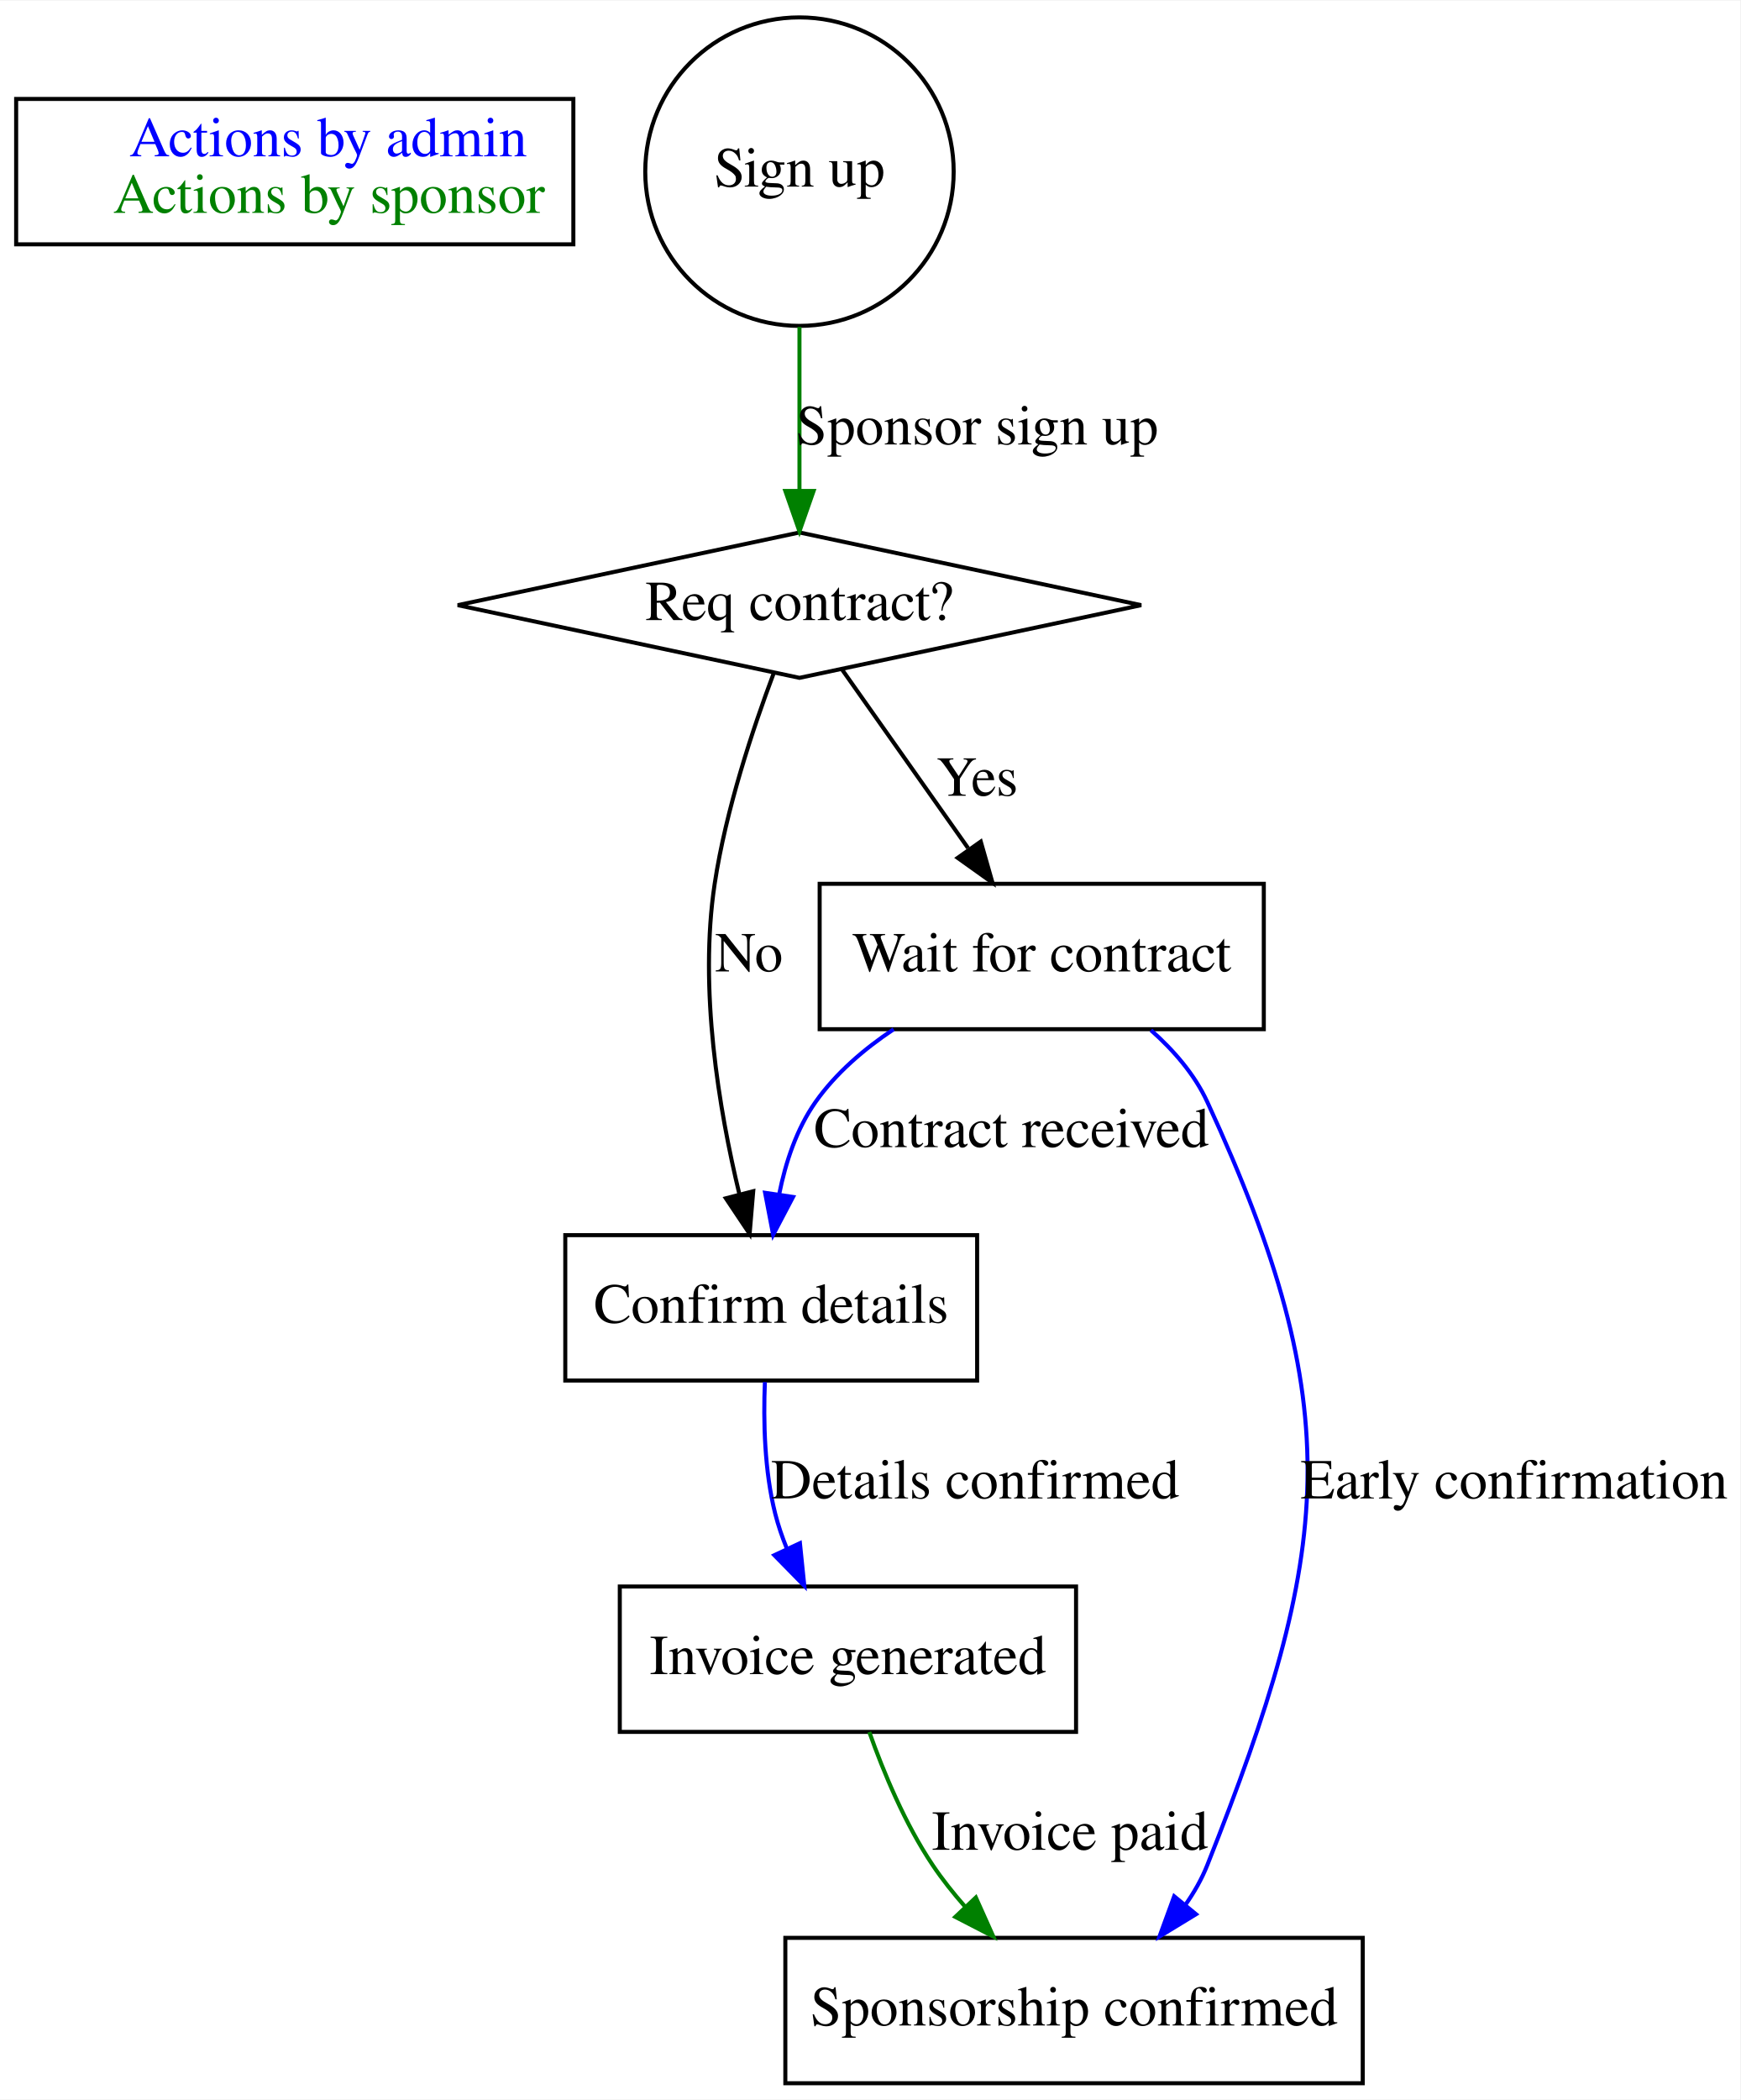
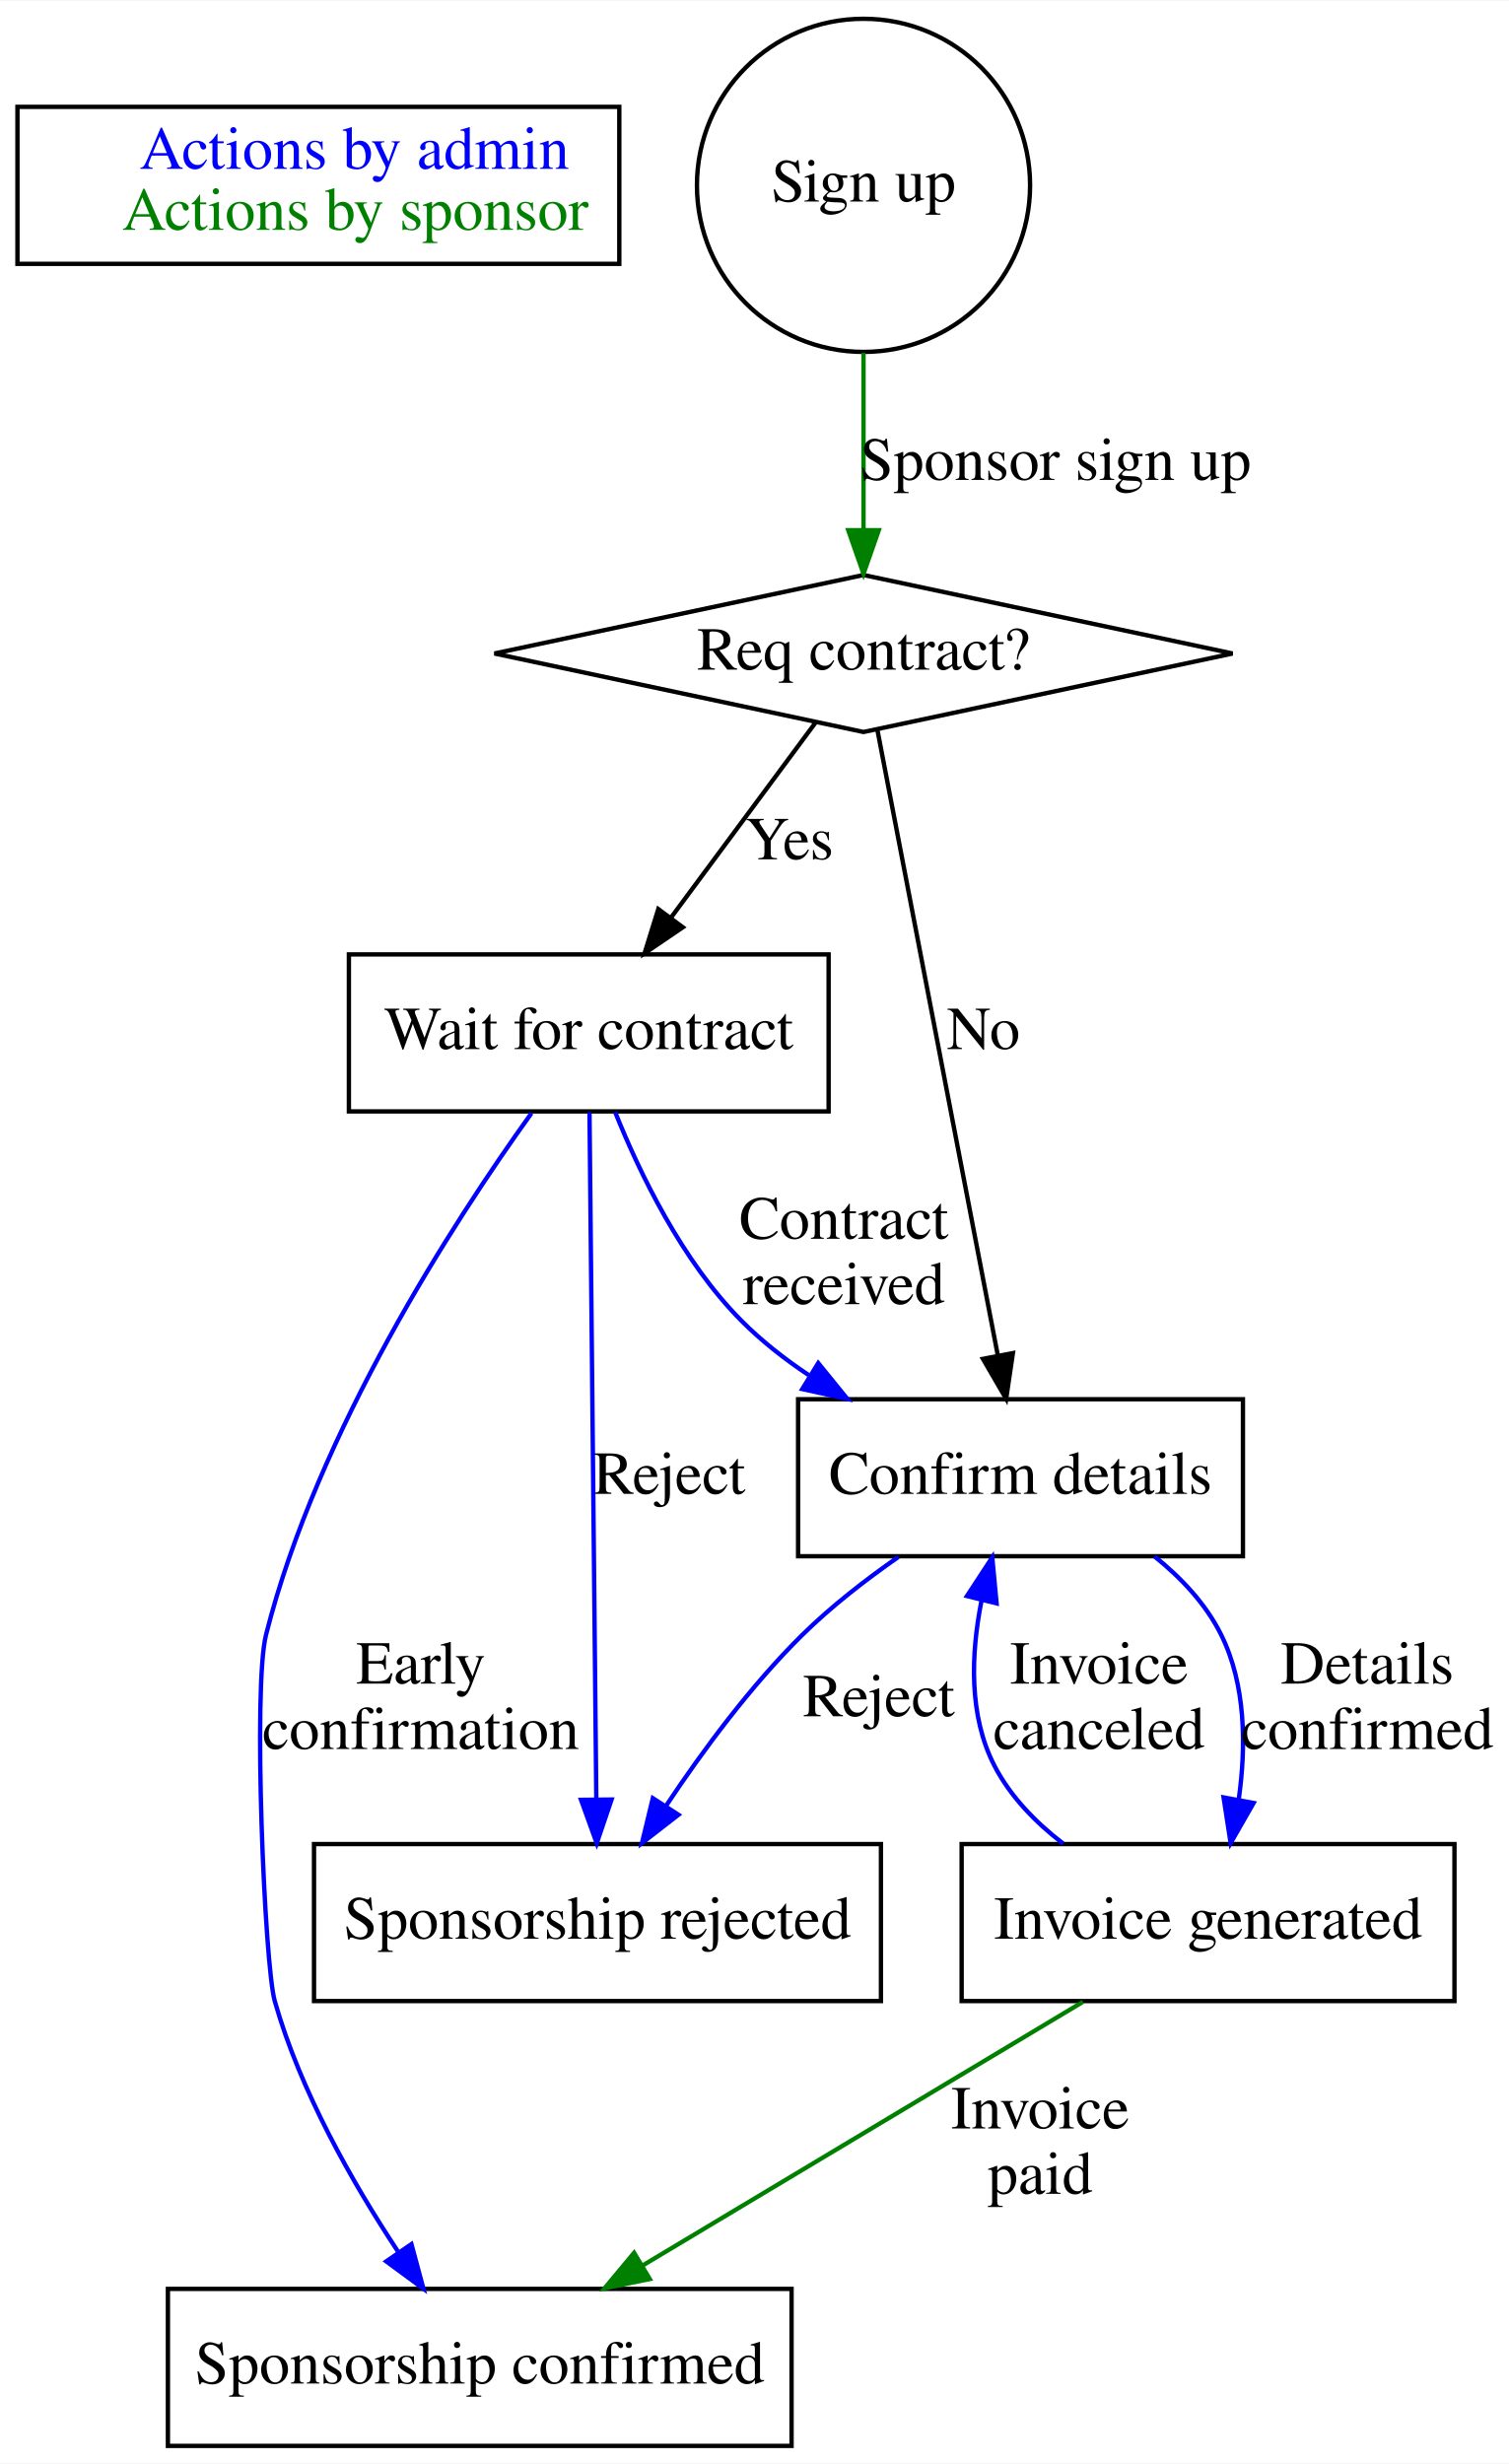
- <svg xmlns="http://www.w3.org/2000/svg" width="431pt" height="520pt" viewBox="0.00 0.00 431.00 519.69">
-   <g id="graph0" class="graph" transform="scale(1 1) rotate(0) translate(4 515.693)">
-     <polygon fill="white" stroke="none" points="-4,4 -4,-515.693 427,-515.693 427,4 -4,4" />
+ <svg xmlns="http://www.w3.org/2000/svg" width="346pt" height="565pt" viewBox="0.00 0.00 346.00 564.69">
+   <g id="graph0" class="graph" transform="scale(1 1) rotate(0) translate(4 560.693)">
+     <polygon fill="white" stroke="none" points="-4,4 -4,-560.693 342,-560.693 342,4 -4,4" />
    <g id="node1" class="node">
-       <polygon fill="none" stroke="black" points="138,-491.347 0,-491.347 0,-455.347 138,-455.347 138,-491.347" />
-       <text text-anchor="start" x="12" y="-477.147" font-family="Times,serif" font-size="14.00">    </text>
-       <text text-anchor="start" x="28" y="-477.147" font-family="Times,serif" font-size="14.00" fill="blue">Actions by admin</text>
-       <text text-anchor="start" x="8" y="-463.147" font-family="Times,serif" font-size="14.00">    </text>
-       <text text-anchor="start" x="24" y="-463.147" font-family="Times,serif" font-size="14.00" fill="green">Actions by sponsor</text>
+       <polygon fill="none" stroke="black" points="138,-536.347 0,-536.347 0,-500.347 138,-500.347 138,-536.347" />
+       <text text-anchor="start" x="12" y="-522.147" font-family="Times,serif" font-size="14.00">    </text>
+       <text text-anchor="start" x="28" y="-522.147" font-family="Times,serif" font-size="14.00" fill="blue">Actions by admin</text>
+       <text text-anchor="start" x="8" y="-508.147" font-family="Times,serif" font-size="14.00">    </text>
+       <text text-anchor="start" x="24" y="-508.147" font-family="Times,serif" font-size="14.00" fill="green">Actions by sponsor</text>
    </g>
    <g id="node2" class="node">
-       <ellipse fill="none" stroke="black" cx="194" cy="-473.347" rx="38.194" ry="38.194" />
-       <text text-anchor="middle" x="194" y="-469.647" font-family="Times,serif" font-size="14.00">Sign up</text>
+       <ellipse fill="none" stroke="black" cx="194" cy="-518.347" rx="38.194" ry="38.194" />
+       <text text-anchor="middle" x="194" y="-514.647" font-family="Times,serif" font-size="14.00">Sign up</text>
    </g>
    <g id="node3" class="node">
-       <polygon fill="none" stroke="black" points="194,-384 109.375,-366 194,-348 278.625,-366 194,-384" />
-       <text text-anchor="middle" x="194" y="-362.3" font-family="Times,serif" font-size="14.00">Req contract?</text>
+       <polygon fill="none" stroke="black" points="194,-429 109.375,-411 194,-393 278.625,-411 194,-429" />
+       <text text-anchor="middle" x="194" y="-407.3" font-family="Times,serif" font-size="14.00">Req contract?</text>
    </g>
    <g id="edge1" class="edge">
-       <path fill="none" stroke="green" d="M194,-434.909C194,-421.552 194,-406.766 194,-394.41" />
-       <polygon fill="green" stroke="green" points="197.5,-394.274 194,-384.274 190.5,-394.274 197.5,-394.274" />
-       <text text-anchor="middle" x="238" y="-405.8" font-family="Times,serif" font-size="14.00">Sponsor sign up</text>
+       <path fill="none" stroke="green" d="M194,-479.909C194,-466.552 194,-451.766 194,-439.41" />
+       <polygon fill="green" stroke="green" points="197.5,-439.274 194,-429.274 190.5,-439.274 197.5,-439.274" />
+       <text text-anchor="middle" x="238" y="-450.8" font-family="Times,serif" font-size="14.00">Sponsor sign up</text>
    </g>
    <g id="node4" class="node">
-       <polygon fill="none" stroke="black" points="238,-210 136,-210 136,-174 238,-174 238,-210" />
-       <text text-anchor="middle" x="187" y="-188.3" font-family="Times,serif" font-size="14.00">Confirm details</text>
+       <polygon fill="none" stroke="black" points="281,-240 179,-240 179,-204 281,-204 281,-240" />
+       <text text-anchor="middle" x="230" y="-218.3" font-family="Times,serif" font-size="14.00">Confirm details</text>
    </g>
    <g id="edge3" class="edge">
-       <path fill="none" stroke="black" d="M187.603,-349.105C182.5,-335.522 175.765,-315.326 173,-297 169.07,-270.956 174.044,-241.159 179.118,-220.154" />
-       <polygon fill="black" stroke="black" points="182.546,-220.879 181.657,-210.322 175.768,-219.129 182.546,-220.879" />
-       <text text-anchor="middle" x="181.5" y="-275.3" font-family="Times,serif" font-size="14.00">No</text>
+       <path fill="none" stroke="black" d="M197.195,-393.405C203.421,-361.063 217.231,-289.33 224.796,-250.033" />
+       <polygon fill="black" stroke="black" points="228.255,-250.579 226.709,-240.097 221.381,-249.255 228.255,-250.579" />
+       <text text-anchor="middle" x="221.5" y="-320.3" font-family="Times,serif" font-size="14.00">No</text>
    </g>
    <g id="node6" class="node">
-       <polygon fill="none" stroke="black" points="309,-297 199,-297 199,-261 309,-261 309,-297" />
-       <text text-anchor="middle" x="254" y="-275.3" font-family="Times,serif" font-size="14.00">Wait for contract</text>
+       <polygon fill="none" stroke="black" points="186,-342 76,-342 76,-306 186,-306 186,-342" />
+       <text text-anchor="middle" x="131" y="-320.3" font-family="Times,serif" font-size="14.00">Wait for contract</text>
    </g>
    <g id="edge2" class="edge">
-       <path fill="none" stroke="black" d="M204.451,-350.194C213.071,-337.983 225.503,-320.37 235.758,-305.843" />
-       <polygon fill="black" stroke="black" points="238.901,-307.46 241.808,-297.271 233.182,-303.423 238.901,-307.46" />
-       <text text-anchor="middle" x="238" y="-318.8" font-family="Times,serif" font-size="14.00">Yes</text>
+       <path fill="none" stroke="black" d="M183.026,-395.194C173.891,-382.868 160.675,-365.038 149.85,-350.432" />
+       <polygon fill="black" stroke="black" points="152.568,-348.221 143.801,-342.271 146.944,-352.389 152.568,-348.221" />
+       <text text-anchor="middle" x="177" y="-363.8" font-family="Times,serif" font-size="14.00">Yes</text>
    </g>
    <g id="node5" class="node">
-       <polygon fill="none" stroke="black" points="262.5,-123 149.5,-123 149.5,-87 262.5,-87 262.5,-123" />
-       <text text-anchor="middle" x="206" y="-101.3" font-family="Times,serif" font-size="14.00">Invoice generated</text>
+       <polygon fill="none" stroke="black" points="329.5,-138 216.5,-138 216.5,-102 329.5,-102 329.5,-138" />
+       <text text-anchor="middle" x="273" y="-116.3" font-family="Times,serif" font-size="14.00">Invoice generated</text>
    </g>
    <g id="edge4" class="edge">
-       <path fill="none" stroke="blue" d="M185.438,-173.619C185.036,-163.884 185.32,-151.606 188,-141 188.722,-138.143 189.711,-135.256 190.858,-132.429" />
-       <polygon fill="blue" stroke="blue" points="194.116,-133.724 195.199,-123.184 187.78,-130.748 194.116,-133.724" />
-       <text text-anchor="middle" x="237.5" y="-144.8" font-family="Times,serif" font-size="14.00">Details confirmed</text>
+       <path fill="none" stroke="blue" d="M260.749,-203.939C266.896,-199.002 272.524,-193.013 276,-186 281.704,-174.492 281.75,-160.385 280.038,-148.258" />
+       <polygon fill="blue" stroke="blue" points="283.443,-147.42 278.18,-138.225 276.56,-148.695 283.443,-147.42" />
+       <text text-anchor="middle" x="309.5" y="-174.8" font-family="Times,serif" font-size="14.00">Details</text>
+       <text text-anchor="middle" x="309.5" y="-159.8" font-family="Times,serif" font-size="14.00">confirmed</text>
+     </g>
+     <g id="node8" class="node">
+       <polygon fill="none" stroke="black" points="198,-138 68,-138 68,-102 198,-102 198,-138" />
+       <text text-anchor="middle" x="133" y="-116.3" font-family="Times,serif" font-size="14.00">Sponsorship rejected</text>
+     </g>
+     <g id="edge9" class="edge">
+       <path fill="none" stroke="blue" d="M201.986,-203.836C194.447,-198.583 186.568,-192.468 180,-186 168.183,-174.363 157.189,-159.486 148.81,-146.902" />
+       <polygon fill="blue" stroke="blue" points="151.566,-144.719 143.196,-138.223 145.689,-148.521 151.566,-144.719" />
+       <text text-anchor="middle" x="197.5" y="-167.3" font-family="Times,serif" font-size="14.00">Reject</text>
+     </g>
+     <g id="edge8" class="edge">
+       <path fill="none" stroke="blue" d="M239.784,-138.099C233.431,-142.981 227.636,-148.935 224,-156 218.104,-167.457 218.629,-181.558 221.034,-193.695" />
+       <polygon fill="blue" stroke="blue" points="217.719,-194.872 223.517,-203.739 224.515,-193.192 217.719,-194.872" />
+       <text text-anchor="middle" x="248" y="-174.8" font-family="Times,serif" font-size="14.00">Invoice</text>
+       <text text-anchor="middle" x="248" y="-159.8" font-family="Times,serif" font-size="14.00">canceled</text>
    </g>
    <g id="node7" class="node">
-       <polygon fill="none" stroke="black" points="333.5,-36 190.5,-36 190.5,-0 333.5,-0 333.5,-36" />
-       <text text-anchor="middle" x="262" y="-14.3" font-family="Times,serif" font-size="14.00">Sponsorship confirmed</text>
+       <polygon fill="none" stroke="black" points="177.5,-36 34.5,-36 34.5,-0 177.5,-0 177.5,-36" />
+       <text text-anchor="middle" x="106" y="-14.3" font-family="Times,serif" font-size="14.00">Sponsorship confirmed</text>
    </g>
    <g id="edge7" class="edge">
-       <path fill="none" stroke="green" d="M211.294,-86.97C214.866,-76.895 220.175,-64.16 227,-54 229.372,-50.469 232.135,-46.995 235.05,-43.688" />
-       <polygon fill="green" stroke="green" points="237.684,-45.996 242.012,-36.326 232.598,-41.187 237.684,-45.996" />
-       <text text-anchor="middle" x="261" y="-57.8" font-family="Times,serif" font-size="14.00">Invoice paid</text>
+       <path fill="none" stroke="green" d="M244.292,-101.809C216.367,-85.088 173.803,-59.601 143.276,-41.321" />
+       <polygon fill="green" stroke="green" points="144.99,-38.268 134.613,-36.133 141.394,-44.274 144.99,-38.268" />
+       <text text-anchor="middle" x="234.5" y="-72.8" font-family="Times,serif" font-size="14.00">Invoice</text>
+       <text text-anchor="middle" x="234.5" y="-57.8" font-family="Times,serif" font-size="14.00">paid</text>
    </g>
    <g id="edge5" class="edge">
-       <path fill="none" stroke="blue" d="M217.326,-260.983C209.999,-256.097 203.023,-250.12 198,-243 193.298,-236.334 190.553,-228.021 188.967,-220.099" />
-       <polygon fill="blue" stroke="blue" points="192.411,-219.459 187.482,-210.081 185.486,-220.486 192.411,-219.459" />
-       <text text-anchor="middle" x="246.5" y="-231.8" font-family="Times,serif" font-size="14.00">Contract received</text>
+       <path fill="none" stroke="blue" d="M137.063,-305.811C142.763,-291.61 152.45,-271.638 166,-258 170.569,-253.401 175.869,-249.242 181.426,-245.531" />
+       <polygon fill="blue" stroke="blue" points="183.62,-248.291 190.301,-240.069 179.95,-242.33 183.62,-248.291" />
+       <text text-anchor="middle" x="189.5" y="-276.8" font-family="Times,serif" font-size="14.00">Contract</text>
+       <text text-anchor="middle" x="189.5" y="-261.8" font-family="Times,serif" font-size="14.00">received</text>
    </g>
    <g id="edge6" class="edge">
-       <path fill="none" stroke="blue" d="M281.045,-260.758C286.685,-255.767 291.865,-249.799 295,-243 330.177,-166.72 326.001,-132.07 295,-54 293.625,-50.536 291.726,-47.217 289.528,-44.096" />
-       <polygon fill="blue" stroke="blue" points="292.214,-41.852 283.167,-36.338 286.801,-46.29 292.214,-41.852" />
-       <text text-anchor="middle" x="371" y="-144.8" font-family="Times,serif" font-size="14.00">Early confirmation</text>
+       <path fill="none" stroke="blue" d="M117.862,-305.588C99.963,-280.662 68.794,-232.65 57,-186 53.949,-173.93 56.664,-110.244 59,-102 64.85,-81.356 76.818,-60.347 87.213,-44.631" />
+       <polygon fill="blue" stroke="blue" points="90.337,-46.262 93.093,-36.032 84.559,-42.311 90.337,-46.262" />
+       <text text-anchor="middle" x="92.5" y="-174.8" font-family="Times,serif" font-size="14.00">Early</text>
+       <text text-anchor="middle" x="92.5" y="-159.8" font-family="Times,serif" font-size="14.00">confirmation</text>
+     </g>
+     <g id="edge10" class="edge">
+       <path fill="none" stroke="blue" d="M131.171,-305.778C131.518,-270.67 132.311,-190.585 132.73,-148.306" />
+       <polygon fill="blue" stroke="blue" points="136.231,-148.213 132.83,-138.179 129.231,-148.144 136.231,-148.213" />
+       <text text-anchor="middle" x="149.5" y="-218.3" font-family="Times,serif" font-size="14.00">Reject</text>
    </g>
  </g>
</svg>
